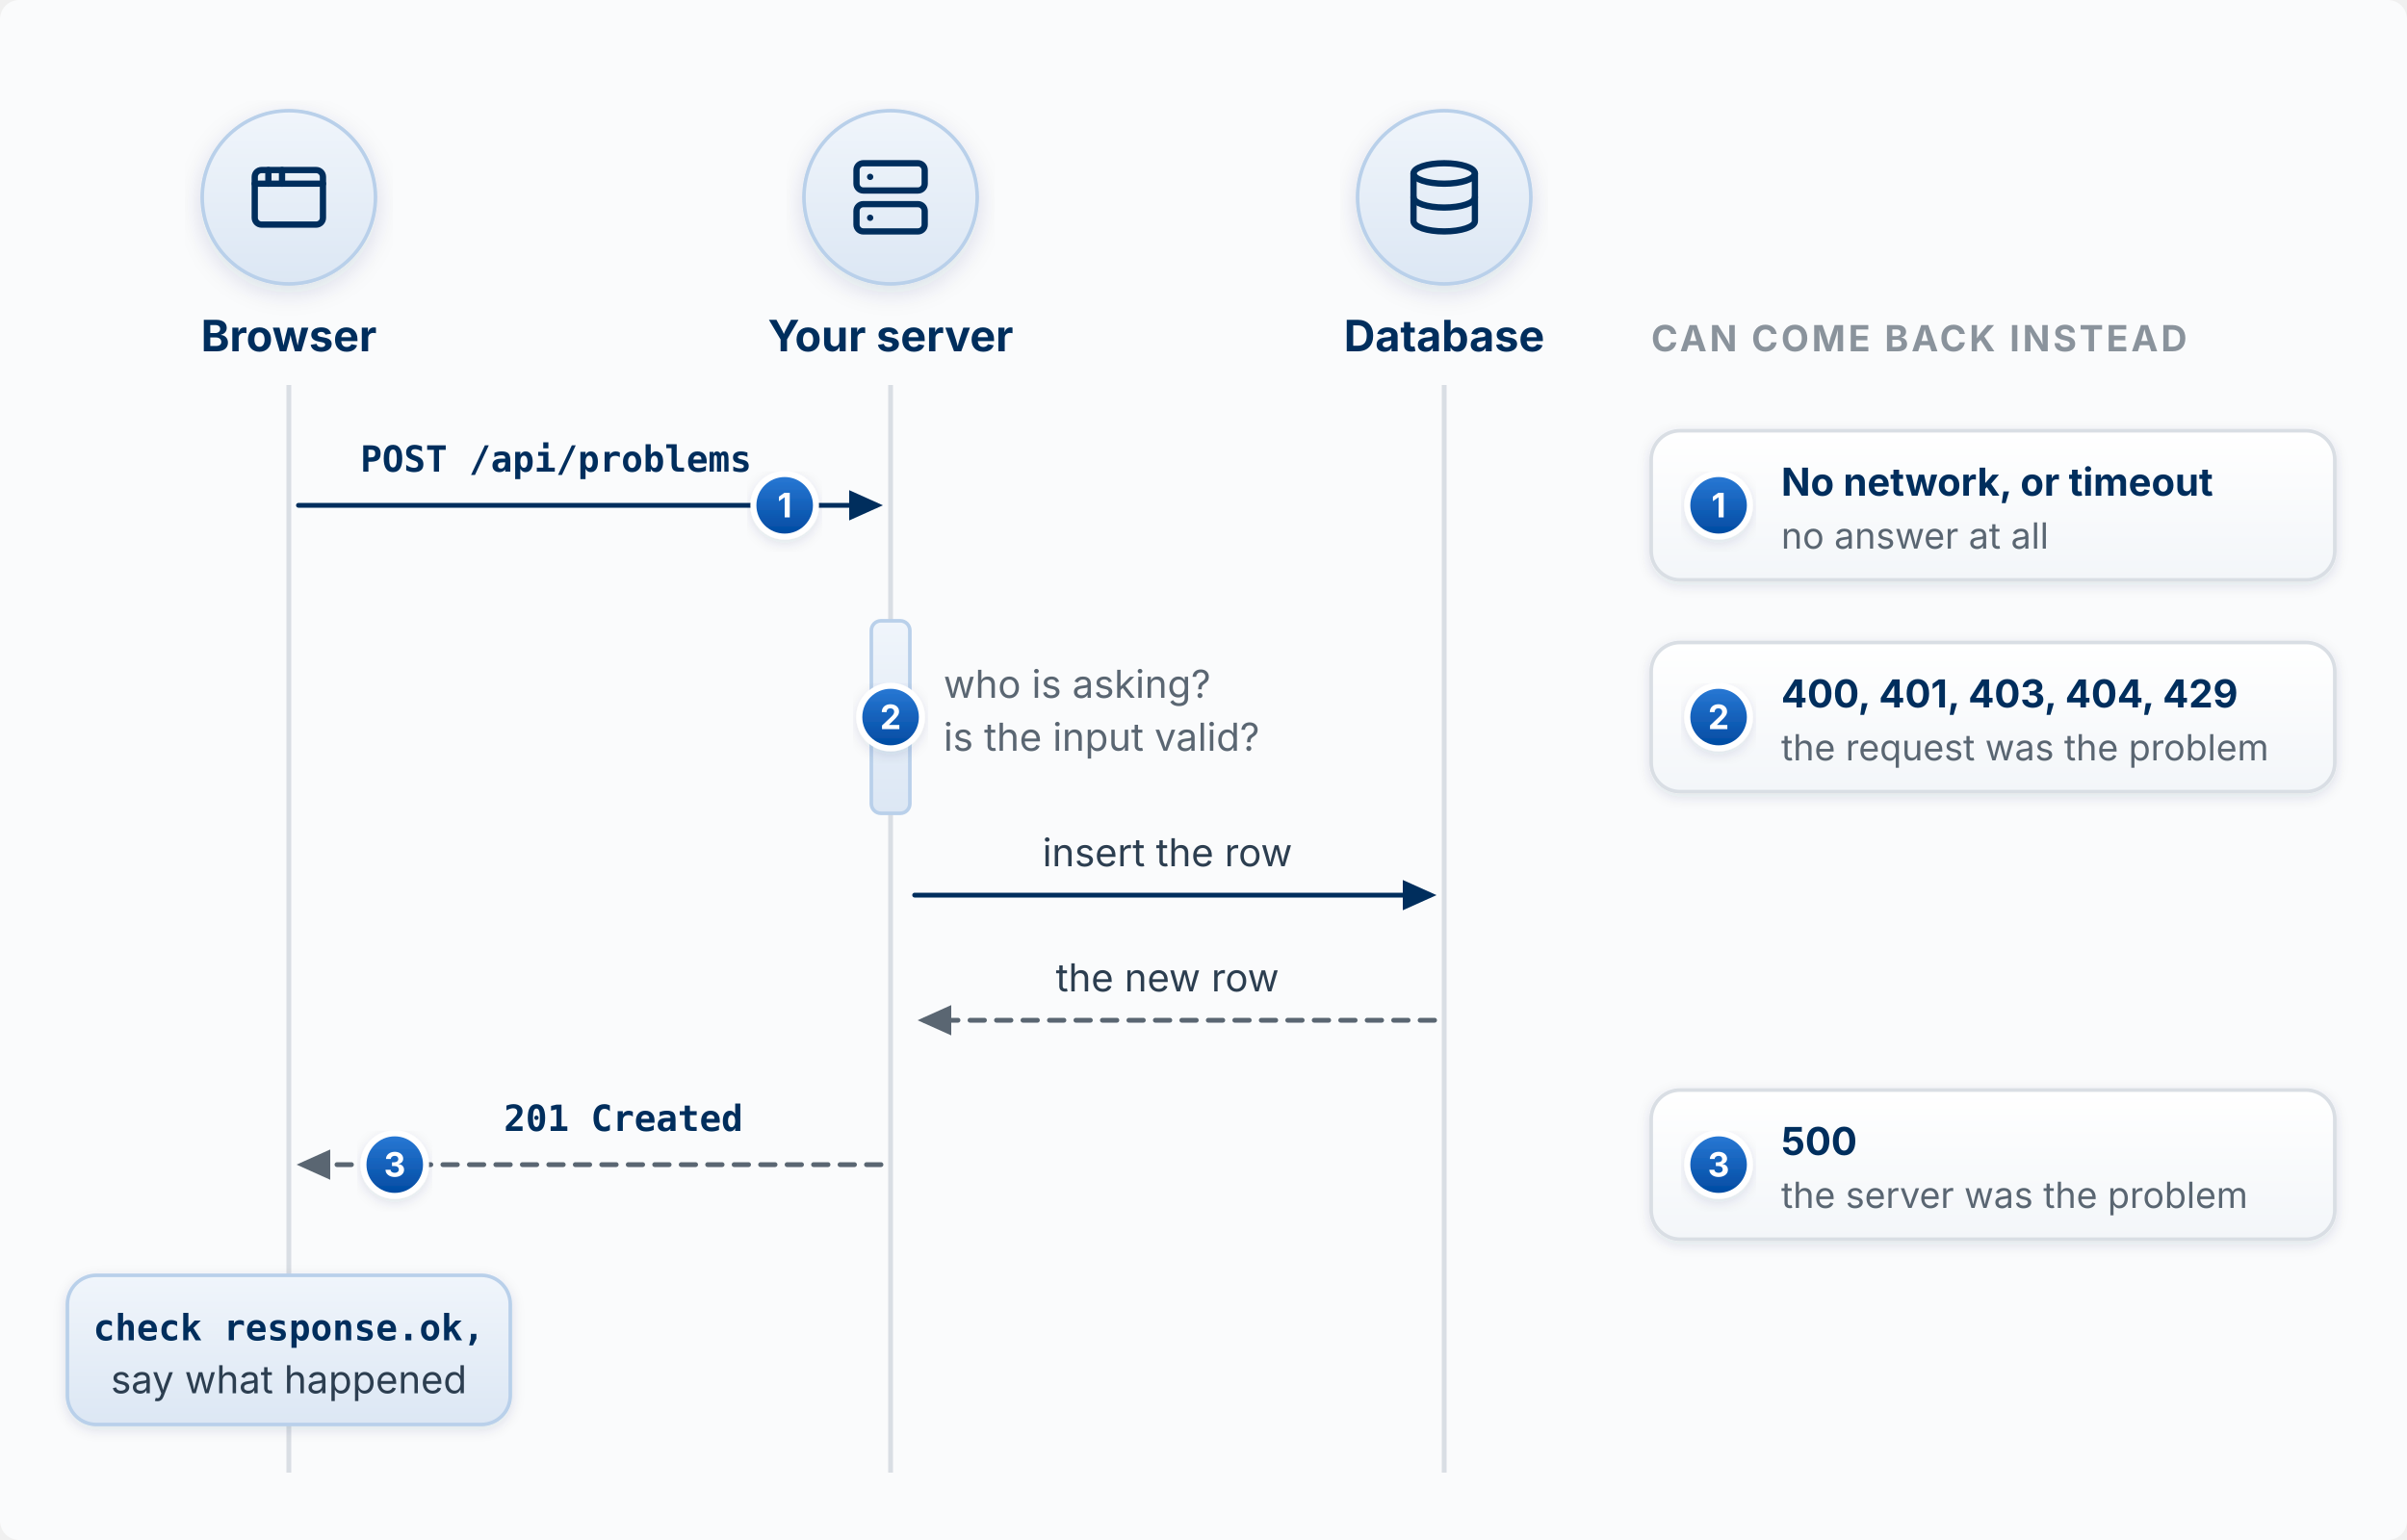
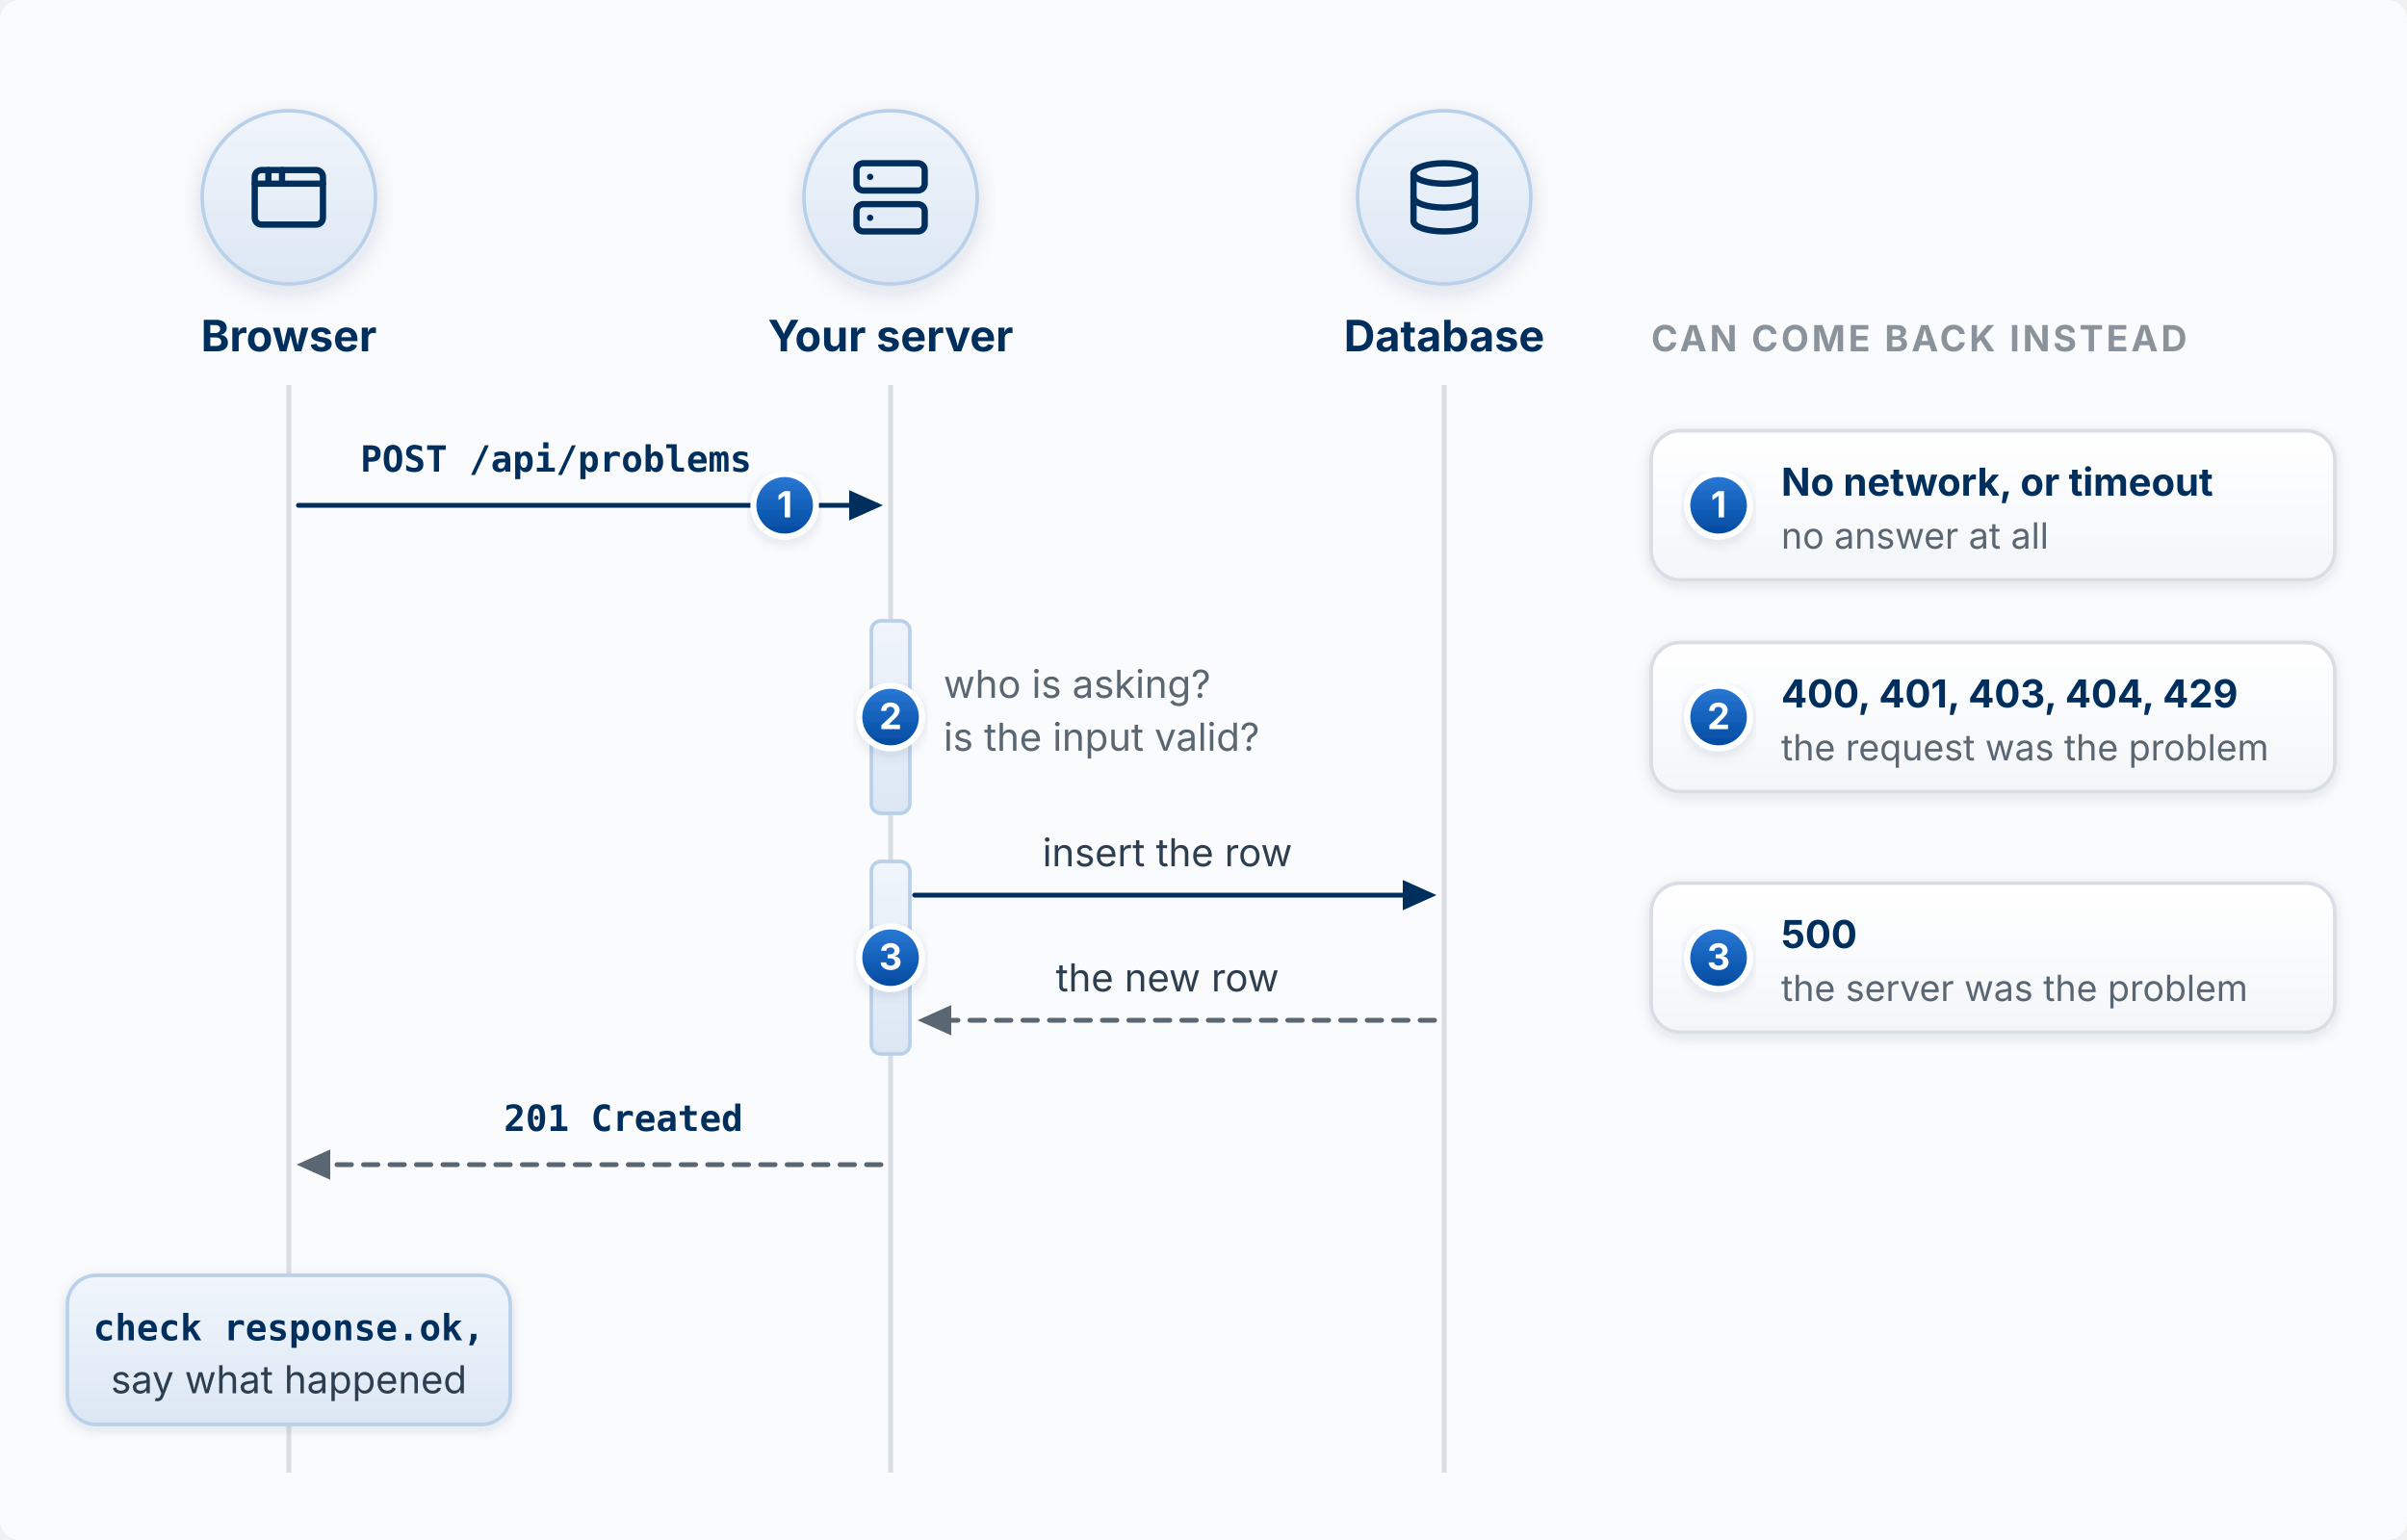
<svg xmlns="http://www.w3.org/2000/svg" viewBox="0 0 1000 640" role="img" font-family="Inter, 'Helvetica Neue', Helvetica, Arial, sans-serif">
  <defs>
    <linearGradient id="gCard" x1="0" y1="0" x2="0" y2="1">
      <stop offset="0%" stop-color="#FFFFFF" />
      <stop offset="100%" stop-color="#F3F6F9" />
    </linearGradient>
    <linearGradient id="gBlue" x1="0" y1="0" x2="0" y2="1">
      <stop offset="0%" stop-color="#F0F5FB" />
      <stop offset="100%" stop-color="#DCE7F4" />
    </linearGradient>
    <linearGradient id="gGray" x1="0" y1="0" x2="0" y2="1">
      <stop offset="0%" stop-color="#F4F6F8" />
      <stop offset="100%" stop-color="#E3E7EB" />
    </linearGradient>
    <linearGradient id="gNavy" x1="0" y1="0" x2="0" y2="1">
      <stop offset="0%" stop-color="#0E3F6A" />
      <stop offset="100%" stop-color="#001A36" />
    </linearGradient>
    <linearGradient id="gRoyal" x1="0" y1="0" x2="0" y2="1">
      <stop offset="0%" stop-color="#2A7AD6" />
      <stop offset="100%" stop-color="#0049A0" />
    </linearGradient>
    <linearGradient id="gGreen" x1="0" y1="0" x2="0" y2="1">
      <stop offset="0%" stop-color="#F1F8F3" />
      <stop offset="100%" stop-color="#E0EFE5" />
    </linearGradient>
    <linearGradient id="gRed" x1="0" y1="0" x2="0" y2="1">
      <stop offset="0%" stop-color="#FBF3F3" />
      <stop offset="100%" stop-color="#F3E1E1" />
    </linearGradient>
    <filter id="sh" x="-10%" y="-10%" width="120%" height="135%">
      <feDropShadow dx="0" dy="3" stdDeviation="5" flood-color="#002E5D" flood-opacity="0.13" />
    </filter>
    <filter id="shS" x="-10%" y="-10%" width="120%" height="135%">
      <feDropShadow dx="0" dy="1.5" stdDeviation="2.5" flood-color="#002E5D" flood-opacity="0.12" />
    </filter>
    <marker id="ah" viewBox="0 0 10 10" refX="8" refY="5" markerWidth="7" markerHeight="7" orient="auto-start-reverse">
      <path d="M0,0.5 L10,5 L0,9.5 z" fill="#8A939C" />
    </marker>
    <marker id="ahD" viewBox="0 0 10 10" refX="8" refY="5" markerWidth="7" markerHeight="7" orient="auto-start-reverse">
      <path d="M0,0.5 L10,5 L0,9.5 z" fill="#5A6672" />
    </marker>
    <marker id="ahA" viewBox="0 0 10 10" refX="8" refY="5" markerWidth="7" markerHeight="7" orient="auto-start-reverse">
      <path d="M0,0.5 L10,5 L0,9.5 z" fill="#0057B8" />
    </marker>
    <marker id="ahN" viewBox="0 0 10 10" refX="8" refY="5" markerWidth="7" markerHeight="7" orient="auto-start-reverse">
      <path d="M0,0.5 L10,5 L0,9.5 z" fill="#002E5D" />
    </marker>
  </defs>
  <rect x="0" y="0" width="1000" height="640" rx="8" fill="#FAFBFC" />
  <line x1="120" y1="160" x2="120" y2="612" stroke="#D9DEE4" stroke-width="2" />
  <circle cx="120" cy="82" r="36" fill="url(#gBlue)" stroke="#B9D0EA" stroke-width="1.5" filter="url(#sh)" />
  <g transform="translate(103.0,65.0) scale(1.417)" fill="none" stroke="#002E5D" stroke-width="1.84" stroke-linecap="round" stroke-linejoin="round">
    <rect x="2" y="4" width="20" height="16" rx="2" />
    <path d="M10 4v4" />
    <path d="M2 8h20" />
    <path d="M6 4v4" />
  </g>
  <text x="120" y="146" font-size="18" font-weight="700" text-anchor="middle" fill="#002E5D">Browser</text>
  <line x1="370" y1="160" x2="370" y2="612" stroke="#D9DEE4" stroke-width="2" />
  <circle cx="370" cy="82" r="36" fill="url(#gBlue)" stroke="#B9D0EA" stroke-width="1.5" filter="url(#sh)" />
  <g transform="translate(353.0,65.0) scale(1.417)" fill="none" stroke="#002E5D" stroke-width="1.84" stroke-linecap="round" stroke-linejoin="round">
    <rect width="20" height="8" x="2" y="2" rx="2" ry="2" />
    <rect width="20" height="8" x="2" y="14" rx="2" ry="2" />
    <line x1="6" x2="6.01" y1="6" y2="6" />
    <line x1="6" x2="6.01" y1="18" y2="18" />
  </g>
  <text x="370" y="146" font-size="18" font-weight="700" text-anchor="middle" fill="#002E5D">Your server</text>
  <line x1="600" y1="160" x2="600" y2="612" stroke="#D9DEE4" stroke-width="2" />
  <circle cx="600" cy="82" r="36" fill="url(#gBlue)" stroke="#B9D0EA" stroke-width="1.5" filter="url(#sh)" />
  <g transform="translate(583.0,65.0) scale(1.417)" fill="none" stroke="#002E5D" stroke-width="1.84" stroke-linecap="round" stroke-linejoin="round">
    <ellipse cx="12" cy="5" rx="9" ry="3" />
    <path d="M3 5V19A9 3 0 0 0 21 19V5" />
    <path d="M3 12A9 3 0 0 0 21 12" />
  </g>
  <text x="600" y="146" font-size="18" font-weight="700" text-anchor="middle" fill="#002E5D">Database</text>
  <text x="686" y="146" font-size="15" font-weight="700" letter-spacing="1.2" fill="#8A939C">CAN COME BACK INSTEAD</text>
  <path d="M124 210 H364" fill="none" stroke="#002E5D" stroke-width="2" stroke-linecap="round" stroke-linejoin="round" marker-end="url(#ahN)" />
  <text x="231.0" y="196" font-size="15" font-weight="600" text-anchor="middle" font-family="Menlo, Consolas, monospace" fill="#002E5D">POST /api/problems</text>
  <circle cx="326" cy="210" r="13" fill="url(#gRoyal)" stroke="#FFFFFF" stroke-width="2.5" filter="url(#shS)" />
-   <text x="326" y="215" font-size="14" font-weight="700" text-anchor="middle" fill="#FFFFFF">1</text>
+   <text x="326" y="215" font-size="15" font-weight="700" text-anchor="middle" fill="#FFFFFF">1</text>
  <rect x="686" y="179" width="284" height="62" rx="12" fill="url(#gCard)" stroke="#D9DEE4" stroke-width="1.5" filter="url(#shS)" />
  <circle cx="714" cy="210" r="13" fill="url(#gRoyal)" stroke="#FFFFFF" stroke-width="2.5" filter="url(#shS)" />
-   <text x="714" y="215" font-size="14" font-weight="700" text-anchor="middle" fill="#FFFFFF">1</text>
+   <text x="714" y="215" font-size="15" font-weight="700" text-anchor="middle" fill="#FFFFFF">1</text>
  <text x="740" y="206" font-size="16" font-weight="700" fill="#002E5D">No network, or timeout</text>
  <text x="740" y="228" font-size="15" fill="#5A6672">no answer at all</text>
  <rect x="362" y="258" width="16" height="80" rx="4" fill="url(#gBlue)" stroke="#B9D0EA" stroke-width="1.5" />
  <text x="392" y="290" font-size="16" fill="#5A6672">who is asking?</text>
  <text x="392" y="312" font-size="16" fill="#5A6672">is the input valid?</text>
  <circle cx="370" cy="298" r="13" fill="url(#gRoyal)" stroke="#FFFFFF" stroke-width="2.5" filter="url(#shS)" />
-   <text x="370" y="303" font-size="14" font-weight="700" text-anchor="middle" fill="#FFFFFF">2</text>
+   <text x="370" y="303" font-size="15" font-weight="700" text-anchor="middle" fill="#FFFFFF">2</text>
  <rect x="686" y="267" width="284" height="62" rx="12" fill="url(#gCard)" stroke="#D9DEE4" stroke-width="1.5" filter="url(#shS)" />
  <circle cx="714" cy="298" r="13" fill="url(#gRoyal)" stroke="#FFFFFF" stroke-width="2.5" filter="url(#shS)" />
-   <text x="714" y="303" font-size="14" font-weight="700" text-anchor="middle" fill="#FFFFFF">2</text>
+   <text x="714" y="303" font-size="15" font-weight="700" text-anchor="middle" fill="#FFFFFF">2</text>
  <text x="740" y="294" font-size="16" font-weight="700" fill="#002E5D">400, 401, 403, 404, 429</text>
  <text x="740" y="316" font-size="15" fill="#5A6672">the request was the problem</text>
  <path d="M380 372 H594" fill="none" stroke="#002E5D" stroke-width="2" stroke-linecap="round" stroke-linejoin="round" marker-end="url(#ahN)" />
  <text x="485.0" y="360" font-size="16" text-anchor="middle" fill="#2C3E50">insert the row</text>
  <path d="M596 424 H384" fill="none" stroke="#5A6672" stroke-width="2" stroke-linecap="round" stroke-linejoin="round" stroke-dasharray="6 5" marker-end="url(#ahD)" />
  <text x="485.0" y="412" font-size="16" text-anchor="middle" fill="#2C3E50">the new row</text>
  <path d="M366 484 H126" fill="none" stroke="#5A6672" stroke-width="2" stroke-linecap="round" stroke-linejoin="round" stroke-dasharray="6 5" marker-end="url(#ahD)" />
  <text x="259.0" y="470" font-size="15" font-weight="600" text-anchor="middle" font-family="Menlo, Consolas, monospace" fill="#002E5D">201 Created</text>
-   <circle cx="164" cy="484" r="13" fill="url(#gRoyal)" stroke="#FFFFFF" stroke-width="2.5" filter="url(#shS)" />
-   <text x="164" y="489" font-size="14" font-weight="700" text-anchor="middle" fill="#FFFFFF">3</text>
-   <rect x="686" y="453" width="284" height="62" rx="12" fill="url(#gCard)" stroke="#D9DEE4" stroke-width="1.5" filter="url(#shS)" />
-   <circle cx="714" cy="484" r="13" fill="url(#gRoyal)" stroke="#FFFFFF" stroke-width="2.5" filter="url(#shS)" />
-   <text x="714" y="489" font-size="14" font-weight="700" text-anchor="middle" fill="#FFFFFF">3</text>
-   <text x="740" y="480" font-size="16" font-weight="700" fill="#002E5D">500</text>
-   <text x="740" y="502" font-size="15" fill="#5A6672">the server was the problem</text>
+   <rect x="362" y="358" width="16" height="80" rx="4" fill="url(#gBlue)" stroke="#B9D0EA" stroke-width="1.5" />
+   <circle cx="370" cy="398" r="13" fill="url(#gRoyal)" stroke="#FFFFFF" stroke-width="2.5" filter="url(#shS)" />
+   <text x="370" y="403" font-size="15" font-weight="700" text-anchor="middle" fill="#FFFFFF">3</text>
+   <rect x="686" y="367" width="284" height="62" rx="12" fill="url(#gCard)" stroke="#D9DEE4" stroke-width="1.5" filter="url(#shS)" />
+   <circle cx="714" cy="398" r="13" fill="url(#gRoyal)" stroke="#FFFFFF" stroke-width="2.5" filter="url(#shS)" />
+   <text x="714" y="403" font-size="15" font-weight="700" text-anchor="middle" fill="#FFFFFF">3</text>
+   <text x="740" y="394" font-size="16" font-weight="700" fill="#002E5D">500</text>
+   <text x="740" y="416" font-size="15" fill="#5A6672">the server was the problem</text>
  <rect x="28" y="530" width="184" height="62" rx="12" fill="url(#gBlue)" stroke="#B9D0EA" stroke-width="1.5" filter="url(#shS)" />
  <text x="120" y="557" font-size="15" font-weight="600" text-anchor="middle" font-family="Menlo, Consolas, monospace" fill="#002E5D">check response.ok,</text>
  <text x="120" y="579" font-size="16" text-anchor="middle" fill="#2C3E50">say what happened</text>
</svg>
